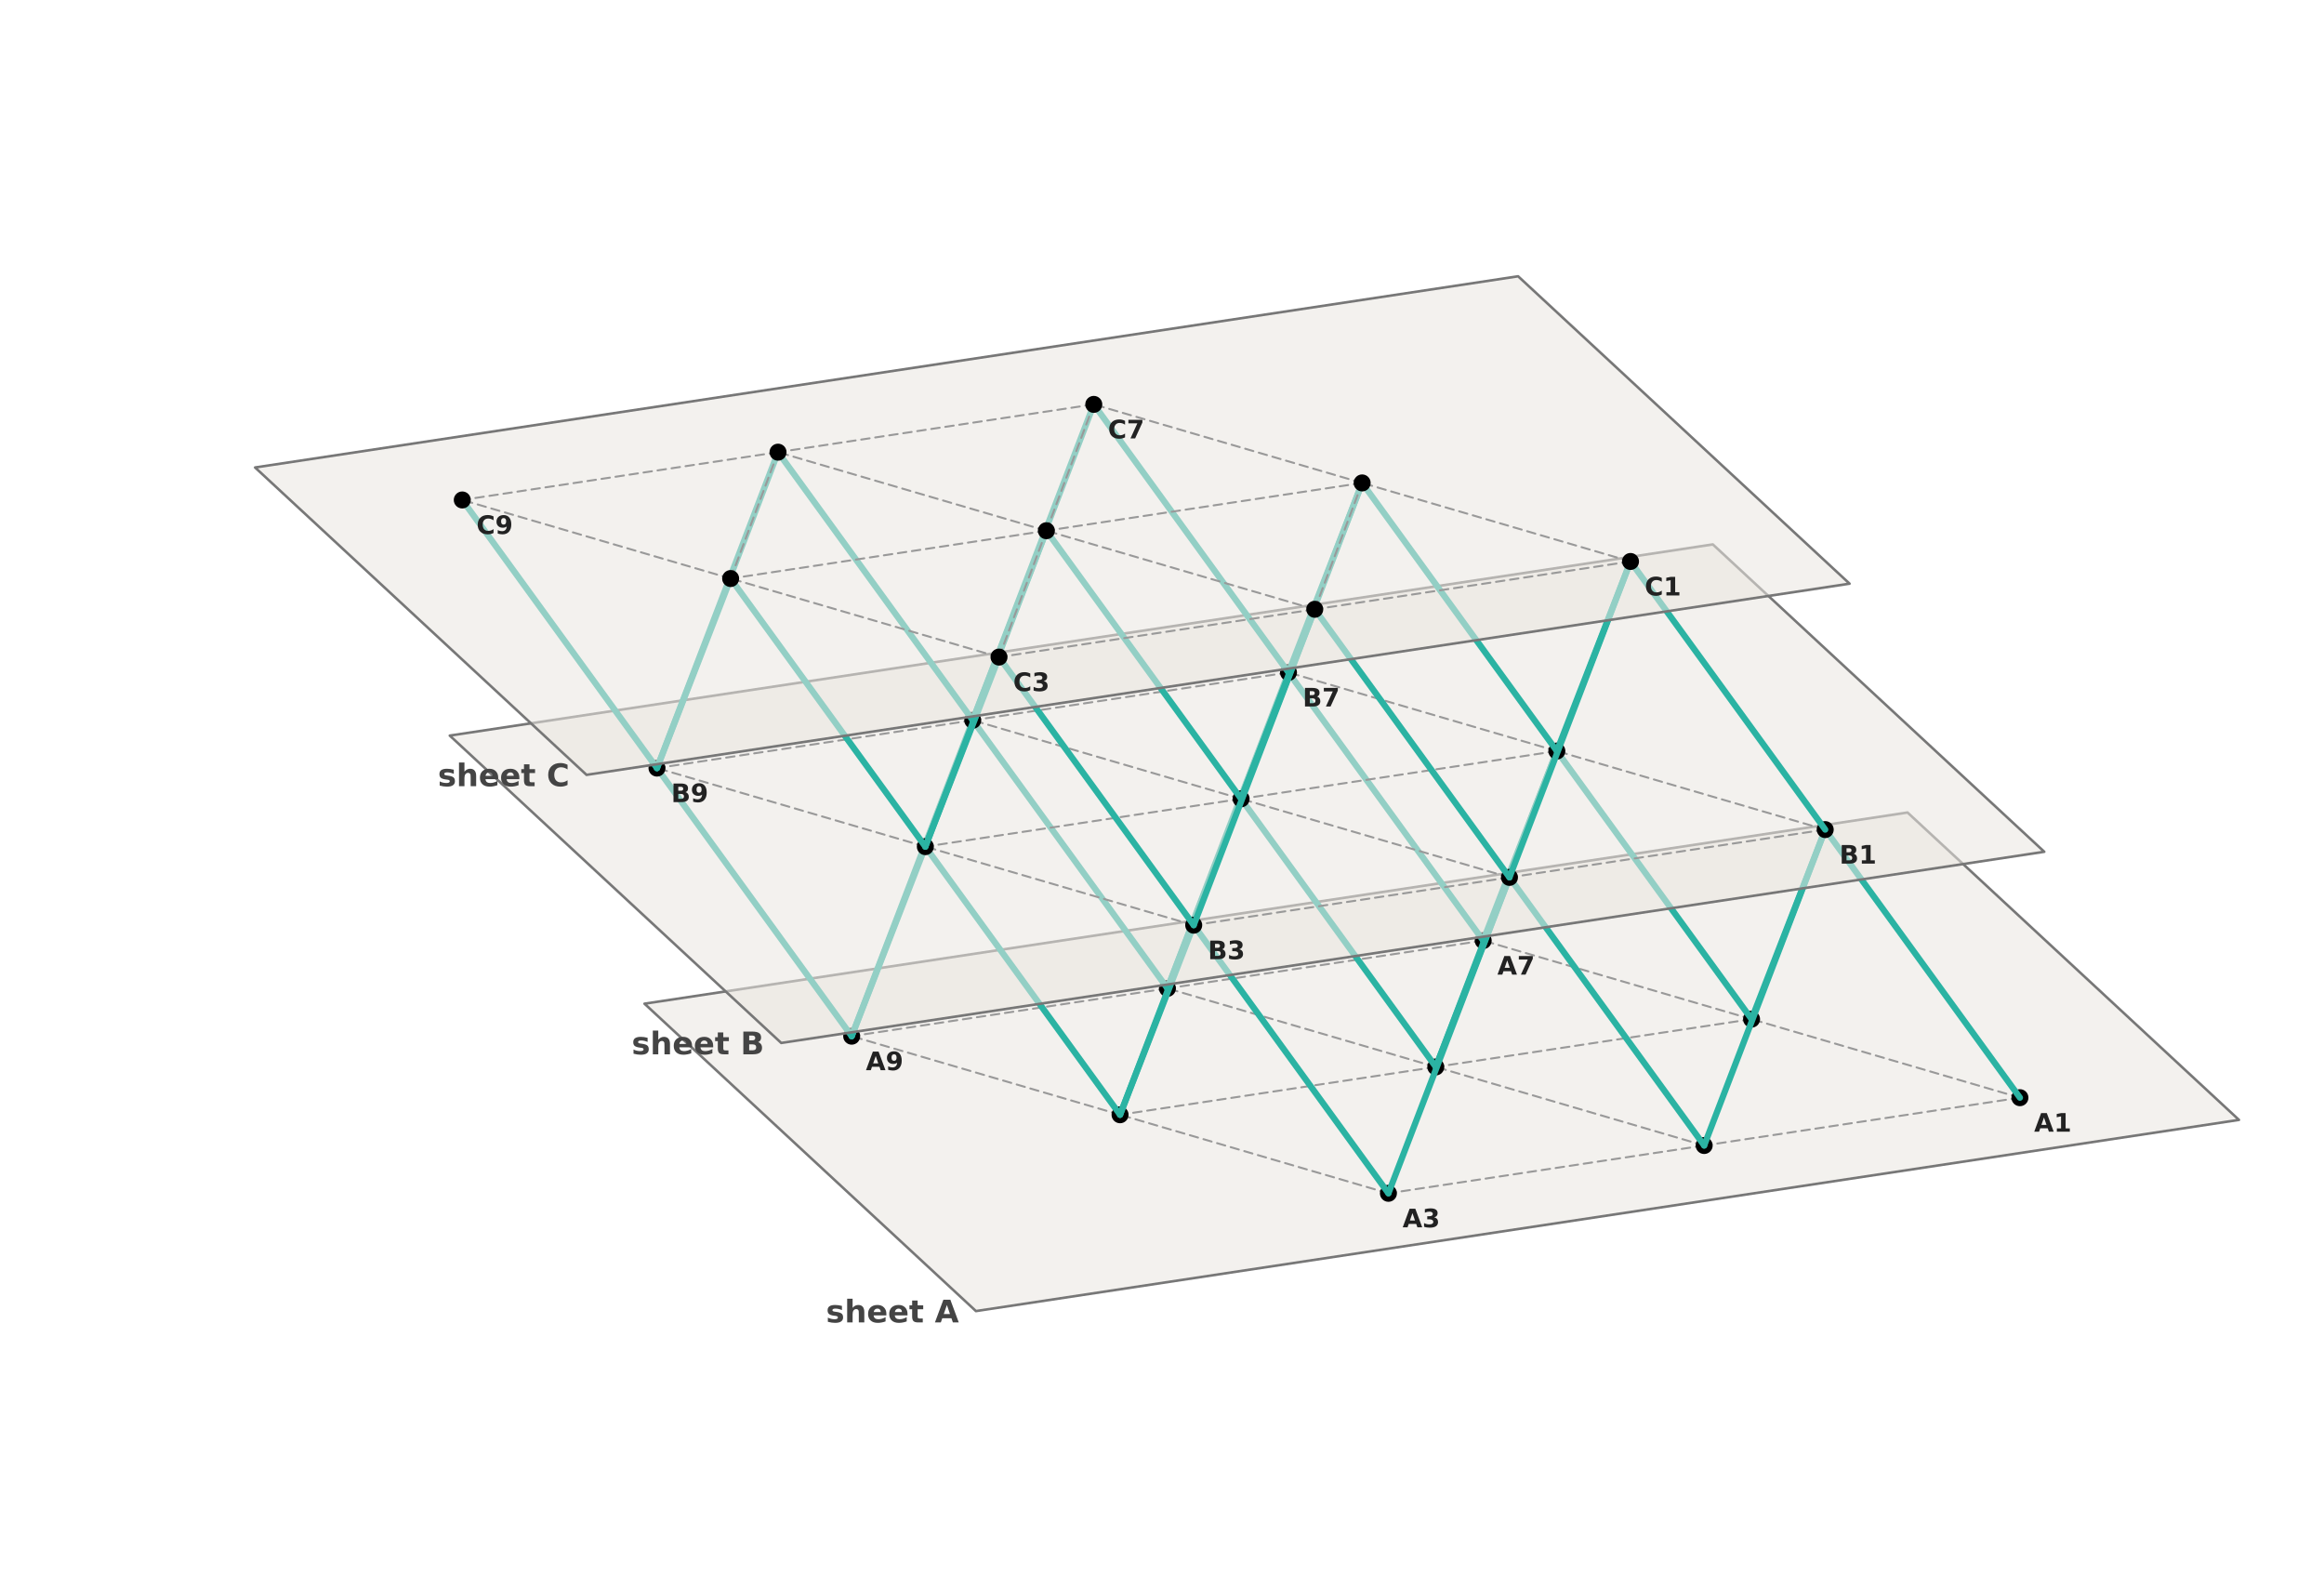
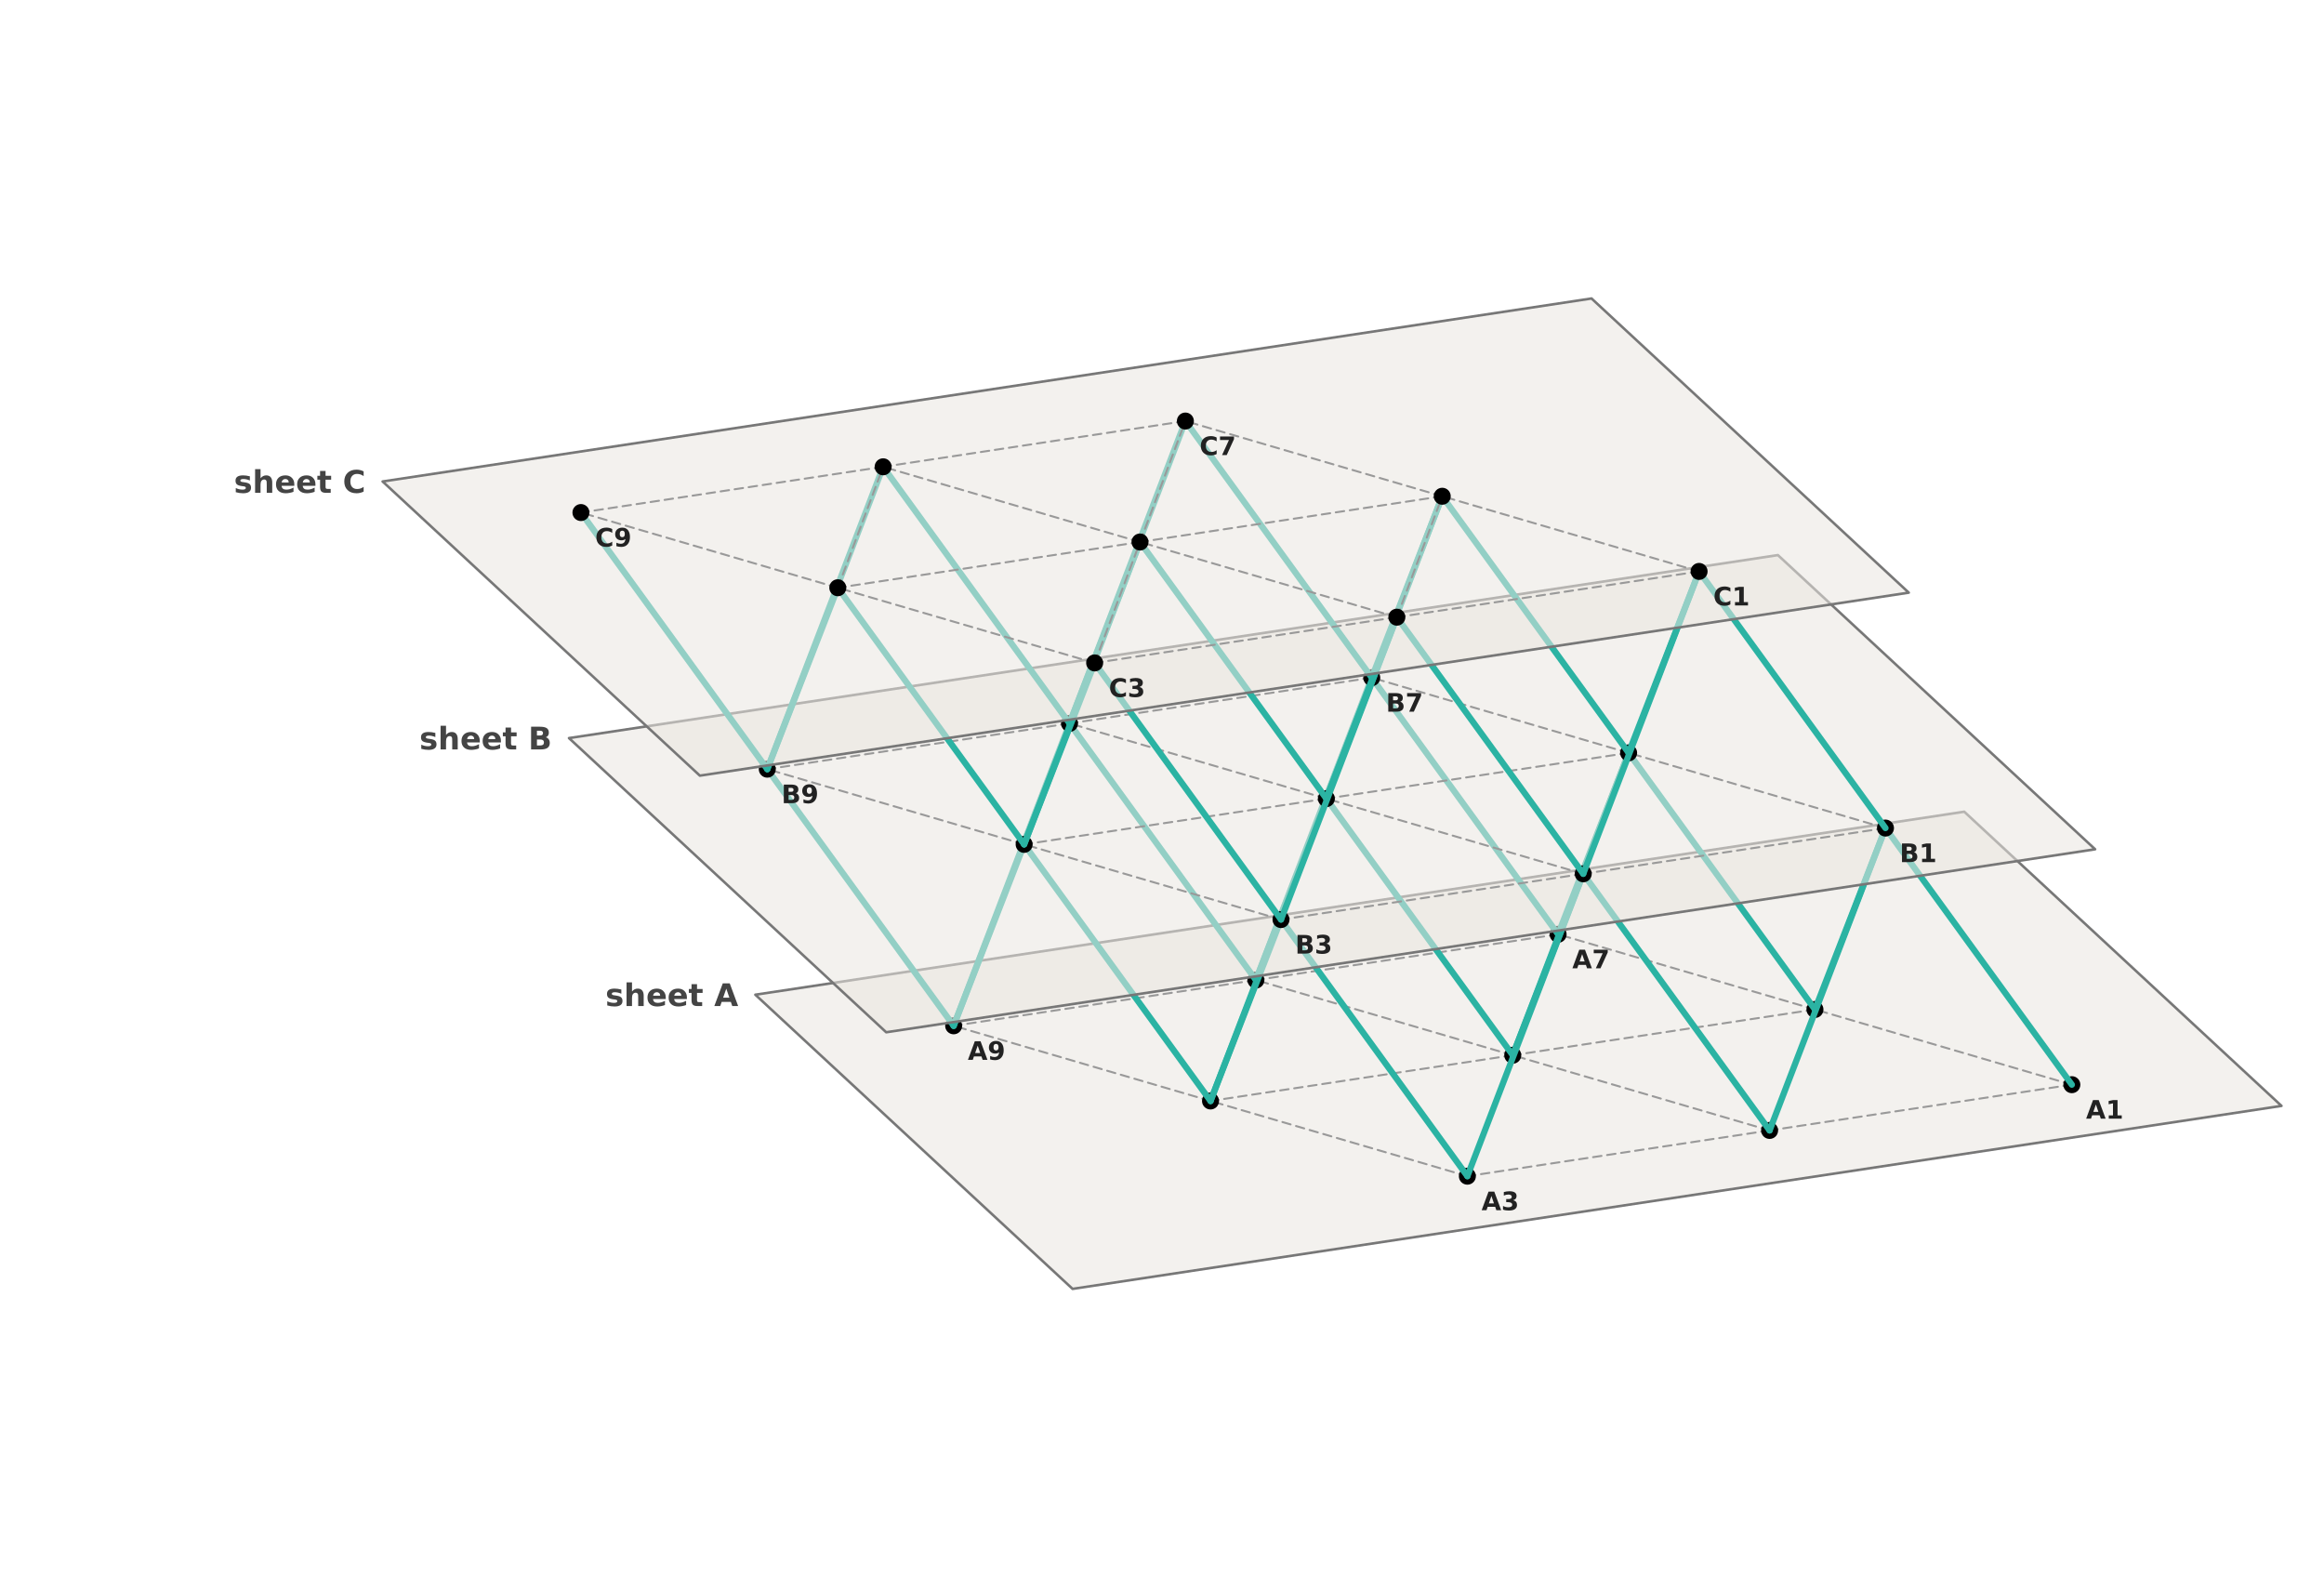
<svg xmlns="http://www.w3.org/2000/svg" width="820" height="560" viewBox="0 0 820 560" font-family="DejaVu Sans, sans-serif">
-   <polygon points="790.00,395.08 344.35,462.53 227.40,354.09 673.05,286.64" fill="#e9e6df" fill-opacity="0.55" stroke="#777" stroke-width="0.9" stroke-linejoin="round" />
-   <text x="338.35" y="466.53" font-size="11" text-anchor="end" font-weight="bold" fill="#444">sheet A</text>
-   <line x1="712.71" y1="387.25" x2="601.30" y2="404.12" stroke="#999" stroke-width="0.7" stroke-linecap="round" stroke-dasharray="3 2" />
-   <line x1="712.71" y1="387.25" x2="618.02" y2="359.54" stroke="#999" stroke-width="0.7" stroke-linecap="round" stroke-dasharray="3 2" />
-   <line x1="618.02" y1="359.54" x2="506.61" y2="376.40" stroke="#999" stroke-width="0.7" stroke-linecap="round" stroke-dasharray="3 2" />
-   <line x1="618.02" y1="359.54" x2="523.33" y2="331.83" stroke="#999" stroke-width="0.7" stroke-linecap="round" stroke-dasharray="3 2" />
-   <line x1="523.33" y1="331.83" x2="411.92" y2="348.69" stroke="#999" stroke-width="0.7" stroke-linecap="round" stroke-dasharray="3 2" />
-   <line x1="601.30" y1="404.12" x2="489.89" y2="420.98" stroke="#999" stroke-width="0.7" stroke-linecap="round" stroke-dasharray="3 2" />
-   <line x1="601.30" y1="404.12" x2="506.61" y2="376.40" stroke="#999" stroke-width="0.7" stroke-linecap="round" stroke-dasharray="3 2" />
-   <line x1="601.30" y1="404.12" x2="618.02" y2="359.54" stroke="#999" stroke-width="0.7" stroke-linecap="round" stroke-dasharray="3 2" />
-   <line x1="506.61" y1="376.40" x2="395.20" y2="393.27" stroke="#999" stroke-width="0.7" stroke-linecap="round" stroke-dasharray="3 2" />
-   <line x1="506.61" y1="376.40" x2="411.92" y2="348.69" stroke="#999" stroke-width="0.7" stroke-linecap="round" stroke-dasharray="3 2" />
-   <line x1="506.61" y1="376.40" x2="523.33" y2="331.83" stroke="#999" stroke-width="0.7" stroke-linecap="round" stroke-dasharray="3 2" />
-   <line x1="411.92" y1="348.69" x2="300.51" y2="365.55" stroke="#999" stroke-width="0.7" stroke-linecap="round" stroke-dasharray="3 2" />
-   <line x1="489.89" y1="420.98" x2="395.20" y2="393.27" stroke="#999" stroke-width="0.7" stroke-linecap="round" stroke-dasharray="3 2" />
-   <line x1="489.89" y1="420.98" x2="506.61" y2="376.40" stroke="#999" stroke-width="0.7" stroke-linecap="round" stroke-dasharray="3 2" />
-   <line x1="395.20" y1="393.27" x2="300.51" y2="365.55" stroke="#999" stroke-width="0.7" stroke-linecap="round" stroke-dasharray="3 2" />
-   <line x1="395.20" y1="393.27" x2="411.92" y2="348.69" stroke="#999" stroke-width="0.7" stroke-linecap="round" stroke-dasharray="3 2" />
-   <circle cx="712.71" cy="387.25" r="3.0" fill="#000" stroke="none" stroke-width="1" />
-   <text x="717.71" y="399.25" font-size="9" text-anchor="start" font-weight="bold" fill="#222">A1</text>
-   <circle cx="618.02" cy="359.54" r="3.0" fill="#000" stroke="none" stroke-width="1" />
-   <circle cx="523.33" cy="331.83" r="3.0" fill="#000" stroke="none" stroke-width="1" />
-   <text x="528.33" y="343.83" font-size="9" text-anchor="start" font-weight="bold" fill="#222">A7</text>
-   <circle cx="601.30" cy="404.12" r="3.0" fill="#000" stroke="none" stroke-width="1" />
-   <circle cx="506.61" cy="376.40" r="3.0" fill="#000" stroke="none" stroke-width="1" />
-   <circle cx="411.92" cy="348.69" r="3.0" fill="#000" stroke="none" stroke-width="1" />
-   <circle cx="489.89" cy="420.98" r="3.0" fill="#000" stroke="none" stroke-width="1" />
-   <text x="494.89" y="432.98" font-size="9" text-anchor="start" font-weight="bold" fill="#222">A3</text>
-   <circle cx="395.20" cy="393.27" r="3.0" fill="#000" stroke="none" stroke-width="1" />
-   <circle cx="300.51" cy="365.55" r="3.0" fill="#000" stroke="none" stroke-width="1" />
-   <text x="305.51" y="377.55" font-size="9" text-anchor="start" font-weight="bold" fill="#222">A9</text>
-   <line x1="523.33" y1="331.83" x2="454.63" y2="237.24" stroke="#2bb3a3" stroke-width="2.2" stroke-linecap="round" />
-   <line x1="411.92" y1="348.69" x2="454.63" y2="237.24" stroke="#2bb3a3" stroke-width="2.2" stroke-linecap="round" />
-   <line x1="523.33" y1="331.83" x2="549.32" y2="264.96" stroke="#2bb3a3" stroke-width="2.2" stroke-linecap="round" />
-   <line x1="411.92" y1="348.69" x2="343.22" y2="254.10" stroke="#2bb3a3" stroke-width="2.2" stroke-linecap="round" />
-   <line x1="300.51" y1="365.55" x2="343.22" y2="254.10" stroke="#2bb3a3" stroke-width="2.2" stroke-linecap="round" />
-   <line x1="618.02" y1="359.54" x2="549.32" y2="264.96" stroke="#2bb3a3" stroke-width="2.2" stroke-linecap="round" />
-   <line x1="411.92" y1="348.69" x2="437.91" y2="281.82" stroke="#2bb3a3" stroke-width="2.2" stroke-linecap="round" />
-   <line x1="300.51" y1="365.55" x2="231.81" y2="270.97" stroke="#2bb3a3" stroke-width="2.2" stroke-linecap="round" />
-   <line x1="506.61" y1="376.40" x2="549.32" y2="264.96" stroke="#2bb3a3" stroke-width="2.2" stroke-linecap="round" />
-   <line x1="618.02" y1="359.54" x2="644.01" y2="292.67" stroke="#2bb3a3" stroke-width="2.2" stroke-linecap="round" />
-   <line x1="506.61" y1="376.40" x2="437.91" y2="281.82" stroke="#2bb3a3" stroke-width="2.2" stroke-linecap="round" />
-   <line x1="300.51" y1="365.55" x2="326.50" y2="298.68" stroke="#2bb3a3" stroke-width="2.2" stroke-linecap="round" />
-   <line x1="395.20" y1="393.27" x2="437.91" y2="281.82" stroke="#2bb3a3" stroke-width="2.2" stroke-linecap="round" />
-   <line x1="712.71" y1="387.25" x2="644.01" y2="292.67" stroke="#2bb3a3" stroke-width="2.2" stroke-linecap="round" />
-   <line x1="506.61" y1="376.40" x2="532.60" y2="309.53" stroke="#2bb3a3" stroke-width="2.2" stroke-linecap="round" />
-   <line x1="395.20" y1="393.27" x2="326.50" y2="298.68" stroke="#2bb3a3" stroke-width="2.2" stroke-linecap="round" />
-   <line x1="601.30" y1="404.12" x2="644.01" y2="292.67" stroke="#2bb3a3" stroke-width="2.2" stroke-linecap="round" />
-   <line x1="601.30" y1="404.12" x2="532.60" y2="309.53" stroke="#2bb3a3" stroke-width="2.2" stroke-linecap="round" />
-   <line x1="395.20" y1="393.27" x2="421.19" y2="326.39" stroke="#2bb3a3" stroke-width="2.2" stroke-linecap="round" />
-   <line x1="489.89" y1="420.98" x2="532.60" y2="309.53" stroke="#2bb3a3" stroke-width="2.2" stroke-linecap="round" />
-   <line x1="489.89" y1="420.98" x2="421.19" y2="326.39" stroke="#2bb3a3" stroke-width="2.2" stroke-linecap="round" />
-   <polygon points="721.30,300.49 275.65,367.94 158.70,259.51 604.35,192.06" fill="#e9e6df" fill-opacity="0.55" stroke="#777" stroke-width="0.9" stroke-linejoin="round" />
-   <text x="269.65" y="371.94" font-size="11" text-anchor="end" font-weight="bold" fill="#444">sheet B</text>
-   <line x1="644.01" y1="292.67" x2="532.60" y2="309.53" stroke="#999" stroke-width="0.7" stroke-linecap="round" stroke-dasharray="3 2" />
-   <line x1="644.01" y1="292.67" x2="549.32" y2="264.96" stroke="#999" stroke-width="0.7" stroke-linecap="round" stroke-dasharray="3 2" />
-   <line x1="549.32" y1="264.96" x2="437.91" y2="281.82" stroke="#999" stroke-width="0.7" stroke-linecap="round" stroke-dasharray="3 2" />
-   <line x1="549.32" y1="264.96" x2="454.63" y2="237.24" stroke="#999" stroke-width="0.7" stroke-linecap="round" stroke-dasharray="3 2" />
-   <line x1="454.63" y1="237.24" x2="343.22" y2="254.10" stroke="#999" stroke-width="0.7" stroke-linecap="round" stroke-dasharray="3 2" />
-   <line x1="532.60" y1="309.53" x2="421.19" y2="326.39" stroke="#999" stroke-width="0.7" stroke-linecap="round" stroke-dasharray="3 2" />
-   <line x1="532.60" y1="309.53" x2="437.91" y2="281.82" stroke="#999" stroke-width="0.7" stroke-linecap="round" stroke-dasharray="3 2" />
-   <line x1="532.60" y1="309.53" x2="549.32" y2="264.96" stroke="#999" stroke-width="0.7" stroke-linecap="round" stroke-dasharray="3 2" />
-   <line x1="437.91" y1="281.82" x2="326.50" y2="298.68" stroke="#999" stroke-width="0.7" stroke-linecap="round" stroke-dasharray="3 2" />
-   <line x1="437.91" y1="281.82" x2="343.22" y2="254.10" stroke="#999" stroke-width="0.7" stroke-linecap="round" stroke-dasharray="3 2" />
-   <line x1="437.91" y1="281.82" x2="454.63" y2="237.24" stroke="#999" stroke-width="0.7" stroke-linecap="round" stroke-dasharray="3 2" />
-   <line x1="343.22" y1="254.10" x2="231.81" y2="270.97" stroke="#999" stroke-width="0.7" stroke-linecap="round" stroke-dasharray="3 2" />
-   <line x1="421.19" y1="326.39" x2="326.50" y2="298.68" stroke="#999" stroke-width="0.7" stroke-linecap="round" stroke-dasharray="3 2" />
-   <line x1="421.19" y1="326.39" x2="437.91" y2="281.82" stroke="#999" stroke-width="0.7" stroke-linecap="round" stroke-dasharray="3 2" />
-   <line x1="326.50" y1="298.68" x2="231.81" y2="270.97" stroke="#999" stroke-width="0.7" stroke-linecap="round" stroke-dasharray="3 2" />
-   <line x1="326.50" y1="298.68" x2="343.22" y2="254.10" stroke="#999" stroke-width="0.7" stroke-linecap="round" stroke-dasharray="3 2" />
-   <circle cx="644.01" cy="292.67" r="3.0" fill="#000" stroke="none" stroke-width="1" />
-   <text x="649.01" y="304.67" font-size="9" text-anchor="start" font-weight="bold" fill="#222">B1</text>
-   <circle cx="549.32" cy="264.96" r="3.0" fill="#000" stroke="none" stroke-width="1" />
-   <circle cx="454.63" cy="237.24" r="3.0" fill="#000" stroke="none" stroke-width="1" />
-   <text x="459.63" y="249.24" font-size="9" text-anchor="start" font-weight="bold" fill="#222">B7</text>
-   <circle cx="532.60" cy="309.53" r="3.0" fill="#000" stroke="none" stroke-width="1" />
-   <circle cx="437.91" cy="281.82" r="3.0" fill="#000" stroke="none" stroke-width="1" />
-   <circle cx="343.22" cy="254.10" r="3.0" fill="#000" stroke="none" stroke-width="1" />
-   <circle cx="421.19" cy="326.39" r="3.0" fill="#000" stroke="none" stroke-width="1" />
-   <text x="426.19" y="338.39" font-size="9" text-anchor="start" font-weight="bold" fill="#222">B3</text>
-   <circle cx="326.50" cy="298.68" r="3.0" fill="#000" stroke="none" stroke-width="1" />
-   <circle cx="231.81" cy="270.97" r="3.0" fill="#000" stroke="none" stroke-width="1" />
-   <text x="236.81" y="282.97" font-size="9" text-anchor="start" font-weight="bold" fill="#222">B9</text>
-   <line x1="454.63" y1="237.24" x2="385.93" y2="142.66" stroke="#2bb3a3" stroke-width="2.2" stroke-linecap="round" />
-   <line x1="343.22" y1="254.10" x2="385.93" y2="142.66" stroke="#2bb3a3" stroke-width="2.2" stroke-linecap="round" />
-   <line x1="454.63" y1="237.24" x2="480.62" y2="170.37" stroke="#2bb3a3" stroke-width="2.2" stroke-linecap="round" />
-   <line x1="343.22" y1="254.10" x2="274.52" y2="159.52" stroke="#2bb3a3" stroke-width="2.2" stroke-linecap="round" />
-   <line x1="231.81" y1="270.97" x2="274.52" y2="159.52" stroke="#2bb3a3" stroke-width="2.2" stroke-linecap="round" />
-   <line x1="549.32" y1="264.96" x2="480.62" y2="170.37" stroke="#2bb3a3" stroke-width="2.2" stroke-linecap="round" />
-   <line x1="343.22" y1="254.10" x2="369.21" y2="187.23" stroke="#2bb3a3" stroke-width="2.2" stroke-linecap="round" />
-   <line x1="231.81" y1="270.97" x2="163.11" y2="176.38" stroke="#2bb3a3" stroke-width="2.2" stroke-linecap="round" />
-   <line x1="437.91" y1="281.82" x2="480.62" y2="170.37" stroke="#2bb3a3" stroke-width="2.2" stroke-linecap="round" />
-   <line x1="549.32" y1="264.96" x2="575.31" y2="198.08" stroke="#2bb3a3" stroke-width="2.2" stroke-linecap="round" />
-   <line x1="437.91" y1="281.82" x2="369.21" y2="187.23" stroke="#2bb3a3" stroke-width="2.2" stroke-linecap="round" />
-   <line x1="231.81" y1="270.97" x2="257.80" y2="204.10" stroke="#2bb3a3" stroke-width="2.2" stroke-linecap="round" />
-   <line x1="326.50" y1="298.68" x2="369.21" y2="187.23" stroke="#2bb3a3" stroke-width="2.2" stroke-linecap="round" />
-   <line x1="644.01" y1="292.67" x2="575.31" y2="198.08" stroke="#2bb3a3" stroke-width="2.2" stroke-linecap="round" />
-   <line x1="437.91" y1="281.82" x2="463.90" y2="214.95" stroke="#2bb3a3" stroke-width="2.2" stroke-linecap="round" />
-   <line x1="326.50" y1="298.68" x2="257.80" y2="204.10" stroke="#2bb3a3" stroke-width="2.2" stroke-linecap="round" />
-   <line x1="532.60" y1="309.53" x2="575.31" y2="198.08" stroke="#2bb3a3" stroke-width="2.2" stroke-linecap="round" />
-   <line x1="532.60" y1="309.53" x2="463.90" y2="214.95" stroke="#2bb3a3" stroke-width="2.2" stroke-linecap="round" />
-   <line x1="326.50" y1="298.68" x2="352.49" y2="231.81" stroke="#2bb3a3" stroke-width="2.2" stroke-linecap="round" />
-   <line x1="421.19" y1="326.39" x2="463.90" y2="214.95" stroke="#2bb3a3" stroke-width="2.2" stroke-linecap="round" />
-   <line x1="421.19" y1="326.39" x2="352.49" y2="231.81" stroke="#2bb3a3" stroke-width="2.2" stroke-linecap="round" />
-   <polygon points="652.60,205.91 206.95,273.36 90.00,164.92 535.65,97.47" fill="#e9e6df" fill-opacity="0.55" stroke="#777" stroke-width="0.9" stroke-linejoin="round" />
-   <text x="200.95" y="277.36" font-size="11" text-anchor="end" font-weight="bold" fill="#444">sheet C</text>
-   <line x1="575.31" y1="198.08" x2="463.90" y2="214.95" stroke="#999" stroke-width="0.7" stroke-linecap="round" stroke-dasharray="3 2" />
-   <line x1="575.31" y1="198.08" x2="480.62" y2="170.37" stroke="#999" stroke-width="0.7" stroke-linecap="round" stroke-dasharray="3 2" />
-   <line x1="480.62" y1="170.37" x2="369.21" y2="187.23" stroke="#999" stroke-width="0.7" stroke-linecap="round" stroke-dasharray="3 2" />
-   <line x1="480.62" y1="170.37" x2="385.93" y2="142.66" stroke="#999" stroke-width="0.7" stroke-linecap="round" stroke-dasharray="3 2" />
-   <line x1="385.93" y1="142.66" x2="274.52" y2="159.52" stroke="#999" stroke-width="0.7" stroke-linecap="round" stroke-dasharray="3 2" />
-   <line x1="463.90" y1="214.95" x2="352.49" y2="231.81" stroke="#999" stroke-width="0.7" stroke-linecap="round" stroke-dasharray="3 2" />
-   <line x1="463.90" y1="214.95" x2="369.21" y2="187.23" stroke="#999" stroke-width="0.7" stroke-linecap="round" stroke-dasharray="3 2" />
-   <line x1="463.90" y1="214.95" x2="480.62" y2="170.37" stroke="#999" stroke-width="0.7" stroke-linecap="round" stroke-dasharray="3 2" />
-   <line x1="369.21" y1="187.23" x2="257.80" y2="204.10" stroke="#999" stroke-width="0.7" stroke-linecap="round" stroke-dasharray="3 2" />
-   <line x1="369.21" y1="187.23" x2="274.52" y2="159.52" stroke="#999" stroke-width="0.7" stroke-linecap="round" stroke-dasharray="3 2" />
-   <line x1="369.21" y1="187.23" x2="385.93" y2="142.66" stroke="#999" stroke-width="0.7" stroke-linecap="round" stroke-dasharray="3 2" />
-   <line x1="274.52" y1="159.52" x2="163.11" y2="176.38" stroke="#999" stroke-width="0.7" stroke-linecap="round" stroke-dasharray="3 2" />
-   <line x1="352.49" y1="231.81" x2="257.80" y2="204.10" stroke="#999" stroke-width="0.7" stroke-linecap="round" stroke-dasharray="3 2" />
-   <line x1="352.49" y1="231.81" x2="369.21" y2="187.23" stroke="#999" stroke-width="0.7" stroke-linecap="round" stroke-dasharray="3 2" />
-   <line x1="257.80" y1="204.10" x2="163.11" y2="176.38" stroke="#999" stroke-width="0.7" stroke-linecap="round" stroke-dasharray="3 2" />
-   <line x1="257.80" y1="204.10" x2="274.52" y2="159.52" stroke="#999" stroke-width="0.7" stroke-linecap="round" stroke-dasharray="3 2" />
-   <circle cx="575.31" cy="198.08" r="3.0" fill="#000" stroke="none" stroke-width="1" />
-   <text x="580.31" y="210.08" font-size="9" text-anchor="start" font-weight="bold" fill="#222">C1</text>
-   <circle cx="480.62" cy="170.37" r="3.0" fill="#000" stroke="none" stroke-width="1" />
-   <circle cx="385.93" cy="142.66" r="3.0" fill="#000" stroke="none" stroke-width="1" />
-   <text x="390.93" y="154.66" font-size="9" text-anchor="start" font-weight="bold" fill="#222">C7</text>
-   <circle cx="463.90" cy="214.95" r="3.0" fill="#000" stroke="none" stroke-width="1" />
-   <circle cx="369.21" cy="187.23" r="3.0" fill="#000" stroke="none" stroke-width="1" />
-   <circle cx="274.52" cy="159.52" r="3.0" fill="#000" stroke="none" stroke-width="1" />
-   <circle cx="352.49" cy="231.81" r="3.0" fill="#000" stroke="none" stroke-width="1" />
-   <text x="357.49" y="243.81" font-size="9" text-anchor="start" font-weight="bold" fill="#222">C3</text>
-   <circle cx="257.80" cy="204.10" r="3.0" fill="#000" stroke="none" stroke-width="1" />
-   <circle cx="163.11" cy="176.38" r="3.0" fill="#000" stroke="none" stroke-width="1" />
-   <text x="168.11" y="188.38" font-size="9" text-anchor="start" font-weight="bold" fill="#222">C9</text>
+   <polygon points="805.00,390.14 378.45,454.70 266.51,350.92 693.06,286.36" fill="#e9e6df" fill-opacity="0.55" stroke="#777" stroke-width="0.9" stroke-linejoin="round" />
+   <text x="260.51" y="354.92" font-size="11" text-anchor="end" font-weight="bold" fill="#444">sheet A</text>
+   <line x1="731.03" y1="382.66" x2="624.39" y2="398.80" stroke="#999" stroke-width="0.7" stroke-linecap="round" stroke-dasharray="3 2" />
+   <line x1="731.03" y1="382.66" x2="640.39" y2="356.13" stroke="#999" stroke-width="0.7" stroke-linecap="round" stroke-dasharray="3 2" />
+   <line x1="640.39" y1="356.13" x2="533.76" y2="372.27" stroke="#999" stroke-width="0.7" stroke-linecap="round" stroke-dasharray="3 2" />
+   <line x1="640.39" y1="356.13" x2="549.76" y2="329.61" stroke="#999" stroke-width="0.7" stroke-linecap="round" stroke-dasharray="3 2" />
+   <line x1="549.76" y1="329.61" x2="443.13" y2="345.75" stroke="#999" stroke-width="0.7" stroke-linecap="round" stroke-dasharray="3 2" />
+   <line x1="624.39" y1="398.80" x2="517.75" y2="414.94" stroke="#999" stroke-width="0.7" stroke-linecap="round" stroke-dasharray="3 2" />
+   <line x1="624.39" y1="398.80" x2="533.76" y2="372.27" stroke="#999" stroke-width="0.7" stroke-linecap="round" stroke-dasharray="3 2" />
+   <line x1="624.39" y1="398.80" x2="640.39" y2="356.13" stroke="#999" stroke-width="0.7" stroke-linecap="round" stroke-dasharray="3 2" />
+   <line x1="533.76" y1="372.27" x2="427.12" y2="388.41" stroke="#999" stroke-width="0.7" stroke-linecap="round" stroke-dasharray="3 2" />
+   <line x1="533.76" y1="372.27" x2="443.13" y2="345.75" stroke="#999" stroke-width="0.7" stroke-linecap="round" stroke-dasharray="3 2" />
+   <line x1="533.76" y1="372.27" x2="549.76" y2="329.61" stroke="#999" stroke-width="0.7" stroke-linecap="round" stroke-dasharray="3 2" />
+   <line x1="443.13" y1="345.75" x2="336.49" y2="361.89" stroke="#999" stroke-width="0.7" stroke-linecap="round" stroke-dasharray="3 2" />
+   <line x1="517.75" y1="414.94" x2="427.12" y2="388.41" stroke="#999" stroke-width="0.7" stroke-linecap="round" stroke-dasharray="3 2" />
+   <line x1="517.75" y1="414.94" x2="533.76" y2="372.27" stroke="#999" stroke-width="0.7" stroke-linecap="round" stroke-dasharray="3 2" />
+   <line x1="427.12" y1="388.41" x2="336.49" y2="361.89" stroke="#999" stroke-width="0.7" stroke-linecap="round" stroke-dasharray="3 2" />
+   <line x1="427.12" y1="388.41" x2="443.13" y2="345.75" stroke="#999" stroke-width="0.7" stroke-linecap="round" stroke-dasharray="3 2" />
+   <circle cx="731.03" cy="382.66" r="3.0" fill="#000" stroke="none" stroke-width="1" />
+   <text x="736.03" y="394.66" font-size="9" text-anchor="start" font-weight="bold" fill="#222">A1</text>
+   <circle cx="640.39" cy="356.13" r="3.0" fill="#000" stroke="none" stroke-width="1" />
+   <circle cx="549.76" cy="329.61" r="3.0" fill="#000" stroke="none" stroke-width="1" />
+   <text x="554.76" y="341.61" font-size="9" text-anchor="start" font-weight="bold" fill="#222">A7</text>
+   <circle cx="624.39" cy="398.80" r="3.0" fill="#000" stroke="none" stroke-width="1" />
+   <circle cx="533.76" cy="372.27" r="3.0" fill="#000" stroke="none" stroke-width="1" />
+   <circle cx="443.13" cy="345.75" r="3.0" fill="#000" stroke="none" stroke-width="1" />
+   <circle cx="517.75" cy="414.94" r="3.0" fill="#000" stroke="none" stroke-width="1" />
+   <text x="522.75" y="426.94" font-size="9" text-anchor="start" font-weight="bold" fill="#222">A3</text>
+   <circle cx="427.12" cy="388.41" r="3.0" fill="#000" stroke="none" stroke-width="1" />
+   <circle cx="336.49" cy="361.89" r="3.0" fill="#000" stroke="none" stroke-width="1" />
+   <text x="341.49" y="373.89" font-size="9" text-anchor="start" font-weight="bold" fill="#222">A9</text>
+   <line x1="549.76" y1="329.61" x2="484.01" y2="239.07" stroke="#2bb3a3" stroke-width="2.2" stroke-linecap="round" />
+   <line x1="443.13" y1="345.75" x2="484.01" y2="239.07" stroke="#2bb3a3" stroke-width="2.2" stroke-linecap="round" />
+   <line x1="549.76" y1="329.61" x2="574.64" y2="265.60" stroke="#2bb3a3" stroke-width="2.2" stroke-linecap="round" />
+   <line x1="443.13" y1="345.75" x2="377.37" y2="255.21" stroke="#2bb3a3" stroke-width="2.2" stroke-linecap="round" />
+   <line x1="336.49" y1="361.89" x2="377.37" y2="255.21" stroke="#2bb3a3" stroke-width="2.2" stroke-linecap="round" />
+   <line x1="640.39" y1="356.13" x2="574.64" y2="265.60" stroke="#2bb3a3" stroke-width="2.2" stroke-linecap="round" />
+   <line x1="443.13" y1="345.75" x2="468.00" y2="281.74" stroke="#2bb3a3" stroke-width="2.2" stroke-linecap="round" />
+   <line x1="336.49" y1="361.89" x2="270.73" y2="271.35" stroke="#2bb3a3" stroke-width="2.2" stroke-linecap="round" />
+   <line x1="533.76" y1="372.27" x2="574.64" y2="265.60" stroke="#2bb3a3" stroke-width="2.2" stroke-linecap="round" />
+   <line x1="640.39" y1="356.13" x2="665.27" y2="292.13" stroke="#2bb3a3" stroke-width="2.2" stroke-linecap="round" />
+   <line x1="533.76" y1="372.27" x2="468.00" y2="281.74" stroke="#2bb3a3" stroke-width="2.2" stroke-linecap="round" />
+   <line x1="336.49" y1="361.89" x2="361.36" y2="297.88" stroke="#2bb3a3" stroke-width="2.2" stroke-linecap="round" />
+   <line x1="427.12" y1="388.41" x2="468.00" y2="281.74" stroke="#2bb3a3" stroke-width="2.2" stroke-linecap="round" />
+   <line x1="731.03" y1="382.66" x2="665.27" y2="292.13" stroke="#2bb3a3" stroke-width="2.2" stroke-linecap="round" />
+   <line x1="533.76" y1="372.27" x2="558.63" y2="308.27" stroke="#2bb3a3" stroke-width="2.2" stroke-linecap="round" />
+   <line x1="427.12" y1="388.41" x2="361.36" y2="297.88" stroke="#2bb3a3" stroke-width="2.2" stroke-linecap="round" />
+   <line x1="624.39" y1="398.80" x2="665.27" y2="292.13" stroke="#2bb3a3" stroke-width="2.2" stroke-linecap="round" />
+   <line x1="624.39" y1="398.80" x2="558.63" y2="308.27" stroke="#2bb3a3" stroke-width="2.2" stroke-linecap="round" />
+   <line x1="427.12" y1="388.41" x2="451.99" y2="324.41" stroke="#2bb3a3" stroke-width="2.2" stroke-linecap="round" />
+   <line x1="517.75" y1="414.94" x2="558.63" y2="308.27" stroke="#2bb3a3" stroke-width="2.2" stroke-linecap="round" />
+   <line x1="517.75" y1="414.94" x2="451.99" y2="324.41" stroke="#2bb3a3" stroke-width="2.2" stroke-linecap="round" />
+   <polygon points="739.24,299.61 312.69,364.17 200.76,260.39 627.31,195.83" fill="#e9e6df" fill-opacity="0.55" stroke="#777" stroke-width="0.9" stroke-linejoin="round" />
+   <text x="194.76" y="264.39" font-size="11" text-anchor="end" font-weight="bold" fill="#444">sheet B</text>
+   <line x1="665.27" y1="292.13" x2="558.63" y2="308.27" stroke="#999" stroke-width="0.7" stroke-linecap="round" stroke-dasharray="3 2" />
+   <line x1="665.27" y1="292.13" x2="574.64" y2="265.60" stroke="#999" stroke-width="0.7" stroke-linecap="round" stroke-dasharray="3 2" />
+   <line x1="574.64" y1="265.60" x2="468.00" y2="281.74" stroke="#999" stroke-width="0.7" stroke-linecap="round" stroke-dasharray="3 2" />
+   <line x1="574.64" y1="265.60" x2="484.01" y2="239.07" stroke="#999" stroke-width="0.7" stroke-linecap="round" stroke-dasharray="3 2" />
+   <line x1="484.01" y1="239.07" x2="377.37" y2="255.21" stroke="#999" stroke-width="0.7" stroke-linecap="round" stroke-dasharray="3 2" />
+   <line x1="558.63" y1="308.27" x2="451.99" y2="324.41" stroke="#999" stroke-width="0.7" stroke-linecap="round" stroke-dasharray="3 2" />
+   <line x1="558.63" y1="308.27" x2="468.00" y2="281.74" stroke="#999" stroke-width="0.7" stroke-linecap="round" stroke-dasharray="3 2" />
+   <line x1="558.63" y1="308.27" x2="574.64" y2="265.60" stroke="#999" stroke-width="0.7" stroke-linecap="round" stroke-dasharray="3 2" />
+   <line x1="468.00" y1="281.74" x2="361.36" y2="297.88" stroke="#999" stroke-width="0.7" stroke-linecap="round" stroke-dasharray="3 2" />
+   <line x1="468.00" y1="281.74" x2="377.37" y2="255.21" stroke="#999" stroke-width="0.7" stroke-linecap="round" stroke-dasharray="3 2" />
+   <line x1="468.00" y1="281.74" x2="484.01" y2="239.07" stroke="#999" stroke-width="0.7" stroke-linecap="round" stroke-dasharray="3 2" />
+   <line x1="377.37" y1="255.21" x2="270.73" y2="271.35" stroke="#999" stroke-width="0.7" stroke-linecap="round" stroke-dasharray="3 2" />
+   <line x1="451.99" y1="324.41" x2="361.36" y2="297.88" stroke="#999" stroke-width="0.7" stroke-linecap="round" stroke-dasharray="3 2" />
+   <line x1="451.99" y1="324.41" x2="468.00" y2="281.74" stroke="#999" stroke-width="0.7" stroke-linecap="round" stroke-dasharray="3 2" />
+   <line x1="361.36" y1="297.88" x2="270.73" y2="271.35" stroke="#999" stroke-width="0.7" stroke-linecap="round" stroke-dasharray="3 2" />
+   <line x1="361.36" y1="297.88" x2="377.37" y2="255.21" stroke="#999" stroke-width="0.7" stroke-linecap="round" stroke-dasharray="3 2" />
+   <circle cx="665.27" cy="292.13" r="3.0" fill="#000" stroke="none" stroke-width="1" />
+   <text x="670.27" y="304.13" font-size="9" text-anchor="start" font-weight="bold" fill="#222">B1</text>
+   <circle cx="574.64" cy="265.60" r="3.0" fill="#000" stroke="none" stroke-width="1" />
+   <circle cx="484.01" cy="239.07" r="3.0" fill="#000" stroke="none" stroke-width="1" />
+   <text x="489.01" y="251.07" font-size="9" text-anchor="start" font-weight="bold" fill="#222">B7</text>
+   <circle cx="558.63" cy="308.27" r="3.0" fill="#000" stroke="none" stroke-width="1" />
+   <circle cx="468.00" cy="281.74" r="3.0" fill="#000" stroke="none" stroke-width="1" />
+   <circle cx="377.37" cy="255.21" r="3.0" fill="#000" stroke="none" stroke-width="1" />
+   <circle cx="451.99" cy="324.41" r="3.0" fill="#000" stroke="none" stroke-width="1" />
+   <text x="456.99" y="336.41" font-size="9" text-anchor="start" font-weight="bold" fill="#222">B3</text>
+   <circle cx="361.36" cy="297.88" r="3.0" fill="#000" stroke="none" stroke-width="1" />
+   <circle cx="270.73" cy="271.35" r="3.0" fill="#000" stroke="none" stroke-width="1" />
+   <text x="275.73" y="283.35" font-size="9" text-anchor="start" font-weight="bold" fill="#222">B9</text>
+   <line x1="484.01" y1="239.07" x2="418.25" y2="148.54" stroke="#2bb3a3" stroke-width="2.2" stroke-linecap="round" />
+   <line x1="377.37" y1="255.21" x2="418.25" y2="148.54" stroke="#2bb3a3" stroke-width="2.2" stroke-linecap="round" />
+   <line x1="484.01" y1="239.07" x2="508.88" y2="175.07" stroke="#2bb3a3" stroke-width="2.2" stroke-linecap="round" />
+   <line x1="377.37" y1="255.21" x2="311.61" y2="164.68" stroke="#2bb3a3" stroke-width="2.2" stroke-linecap="round" />
+   <line x1="270.73" y1="271.35" x2="311.61" y2="164.68" stroke="#2bb3a3" stroke-width="2.2" stroke-linecap="round" />
+   <line x1="574.64" y1="265.60" x2="508.88" y2="175.07" stroke="#2bb3a3" stroke-width="2.2" stroke-linecap="round" />
+   <line x1="377.37" y1="255.21" x2="402.24" y2="191.21" stroke="#2bb3a3" stroke-width="2.2" stroke-linecap="round" />
+   <line x1="270.73" y1="271.35" x2="204.98" y2="180.82" stroke="#2bb3a3" stroke-width="2.2" stroke-linecap="round" />
+   <line x1="468.00" y1="281.74" x2="508.88" y2="175.07" stroke="#2bb3a3" stroke-width="2.2" stroke-linecap="round" />
+   <line x1="574.64" y1="265.60" x2="599.51" y2="201.59" stroke="#2bb3a3" stroke-width="2.2" stroke-linecap="round" />
+   <line x1="468.00" y1="281.74" x2="402.24" y2="191.21" stroke="#2bb3a3" stroke-width="2.2" stroke-linecap="round" />
+   <line x1="270.73" y1="271.35" x2="295.61" y2="207.35" stroke="#2bb3a3" stroke-width="2.2" stroke-linecap="round" />
+   <line x1="361.36" y1="297.88" x2="402.24" y2="191.21" stroke="#2bb3a3" stroke-width="2.2" stroke-linecap="round" />
+   <line x1="665.27" y1="292.13" x2="599.51" y2="201.59" stroke="#2bb3a3" stroke-width="2.2" stroke-linecap="round" />
+   <line x1="468.00" y1="281.74" x2="492.87" y2="217.73" stroke="#2bb3a3" stroke-width="2.2" stroke-linecap="round" />
+   <line x1="361.36" y1="297.88" x2="295.61" y2="207.35" stroke="#2bb3a3" stroke-width="2.2" stroke-linecap="round" />
+   <line x1="558.63" y1="308.27" x2="599.51" y2="201.59" stroke="#2bb3a3" stroke-width="2.2" stroke-linecap="round" />
+   <line x1="558.63" y1="308.27" x2="492.87" y2="217.73" stroke="#2bb3a3" stroke-width="2.2" stroke-linecap="round" />
+   <line x1="361.36" y1="297.88" x2="386.24" y2="233.87" stroke="#2bb3a3" stroke-width="2.2" stroke-linecap="round" />
+   <line x1="451.99" y1="324.41" x2="492.87" y2="217.73" stroke="#2bb3a3" stroke-width="2.2" stroke-linecap="round" />
+   <line x1="451.99" y1="324.41" x2="386.24" y2="233.87" stroke="#2bb3a3" stroke-width="2.2" stroke-linecap="round" />
+   <polygon points="673.49,209.08 246.94,273.64 135.00,169.86 561.55,105.30" fill="#e9e6df" fill-opacity="0.55" stroke="#777" stroke-width="0.9" stroke-linejoin="round" />
+   <text x="129.00" y="173.86" font-size="11" text-anchor="end" font-weight="bold" fill="#444">sheet C</text>
+   <line x1="599.51" y1="201.59" x2="492.87" y2="217.73" stroke="#999" stroke-width="0.7" stroke-linecap="round" stroke-dasharray="3 2" />
+   <line x1="599.51" y1="201.59" x2="508.88" y2="175.07" stroke="#999" stroke-width="0.7" stroke-linecap="round" stroke-dasharray="3 2" />
+   <line x1="508.88" y1="175.07" x2="402.24" y2="191.21" stroke="#999" stroke-width="0.7" stroke-linecap="round" stroke-dasharray="3 2" />
+   <line x1="508.88" y1="175.07" x2="418.25" y2="148.54" stroke="#999" stroke-width="0.7" stroke-linecap="round" stroke-dasharray="3 2" />
+   <line x1="418.25" y1="148.54" x2="311.61" y2="164.68" stroke="#999" stroke-width="0.7" stroke-linecap="round" stroke-dasharray="3 2" />
+   <line x1="492.87" y1="217.73" x2="386.24" y2="233.87" stroke="#999" stroke-width="0.7" stroke-linecap="round" stroke-dasharray="3 2" />
+   <line x1="492.87" y1="217.73" x2="402.24" y2="191.21" stroke="#999" stroke-width="0.7" stroke-linecap="round" stroke-dasharray="3 2" />
+   <line x1="492.87" y1="217.73" x2="508.88" y2="175.07" stroke="#999" stroke-width="0.7" stroke-linecap="round" stroke-dasharray="3 2" />
+   <line x1="402.24" y1="191.21" x2="295.61" y2="207.35" stroke="#999" stroke-width="0.7" stroke-linecap="round" stroke-dasharray="3 2" />
+   <line x1="402.24" y1="191.21" x2="311.61" y2="164.68" stroke="#999" stroke-width="0.7" stroke-linecap="round" stroke-dasharray="3 2" />
+   <line x1="402.24" y1="191.21" x2="418.25" y2="148.54" stroke="#999" stroke-width="0.7" stroke-linecap="round" stroke-dasharray="3 2" />
+   <line x1="311.61" y1="164.68" x2="204.98" y2="180.82" stroke="#999" stroke-width="0.7" stroke-linecap="round" stroke-dasharray="3 2" />
+   <line x1="386.24" y1="233.87" x2="295.61" y2="207.35" stroke="#999" stroke-width="0.7" stroke-linecap="round" stroke-dasharray="3 2" />
+   <line x1="386.24" y1="233.87" x2="402.24" y2="191.21" stroke="#999" stroke-width="0.7" stroke-linecap="round" stroke-dasharray="3 2" />
+   <line x1="295.61" y1="207.35" x2="204.98" y2="180.82" stroke="#999" stroke-width="0.7" stroke-linecap="round" stroke-dasharray="3 2" />
+   <line x1="295.61" y1="207.35" x2="311.61" y2="164.68" stroke="#999" stroke-width="0.7" stroke-linecap="round" stroke-dasharray="3 2" />
+   <circle cx="599.51" cy="201.59" r="3.0" fill="#000" stroke="none" stroke-width="1" />
+   <text x="604.51" y="213.59" font-size="9" text-anchor="start" font-weight="bold" fill="#222">C1</text>
+   <circle cx="508.88" cy="175.07" r="3.0" fill="#000" stroke="none" stroke-width="1" />
+   <circle cx="418.25" cy="148.54" r="3.0" fill="#000" stroke="none" stroke-width="1" />
+   <text x="423.25" y="160.54" font-size="9" text-anchor="start" font-weight="bold" fill="#222">C7</text>
+   <circle cx="492.87" cy="217.73" r="3.0" fill="#000" stroke="none" stroke-width="1" />
+   <circle cx="402.24" cy="191.21" r="3.0" fill="#000" stroke="none" stroke-width="1" />
+   <circle cx="311.61" cy="164.68" r="3.0" fill="#000" stroke="none" stroke-width="1" />
+   <circle cx="386.24" cy="233.87" r="3.0" fill="#000" stroke="none" stroke-width="1" />
+   <text x="391.24" y="245.87" font-size="9" text-anchor="start" font-weight="bold" fill="#222">C3</text>
+   <circle cx="295.61" cy="207.35" r="3.0" fill="#000" stroke="none" stroke-width="1" />
+   <circle cx="204.98" cy="180.82" r="3.0" fill="#000" stroke="none" stroke-width="1" />
+   <text x="209.98" y="192.82" font-size="9" text-anchor="start" font-weight="bold" fill="#222">C9</text>
</svg>
